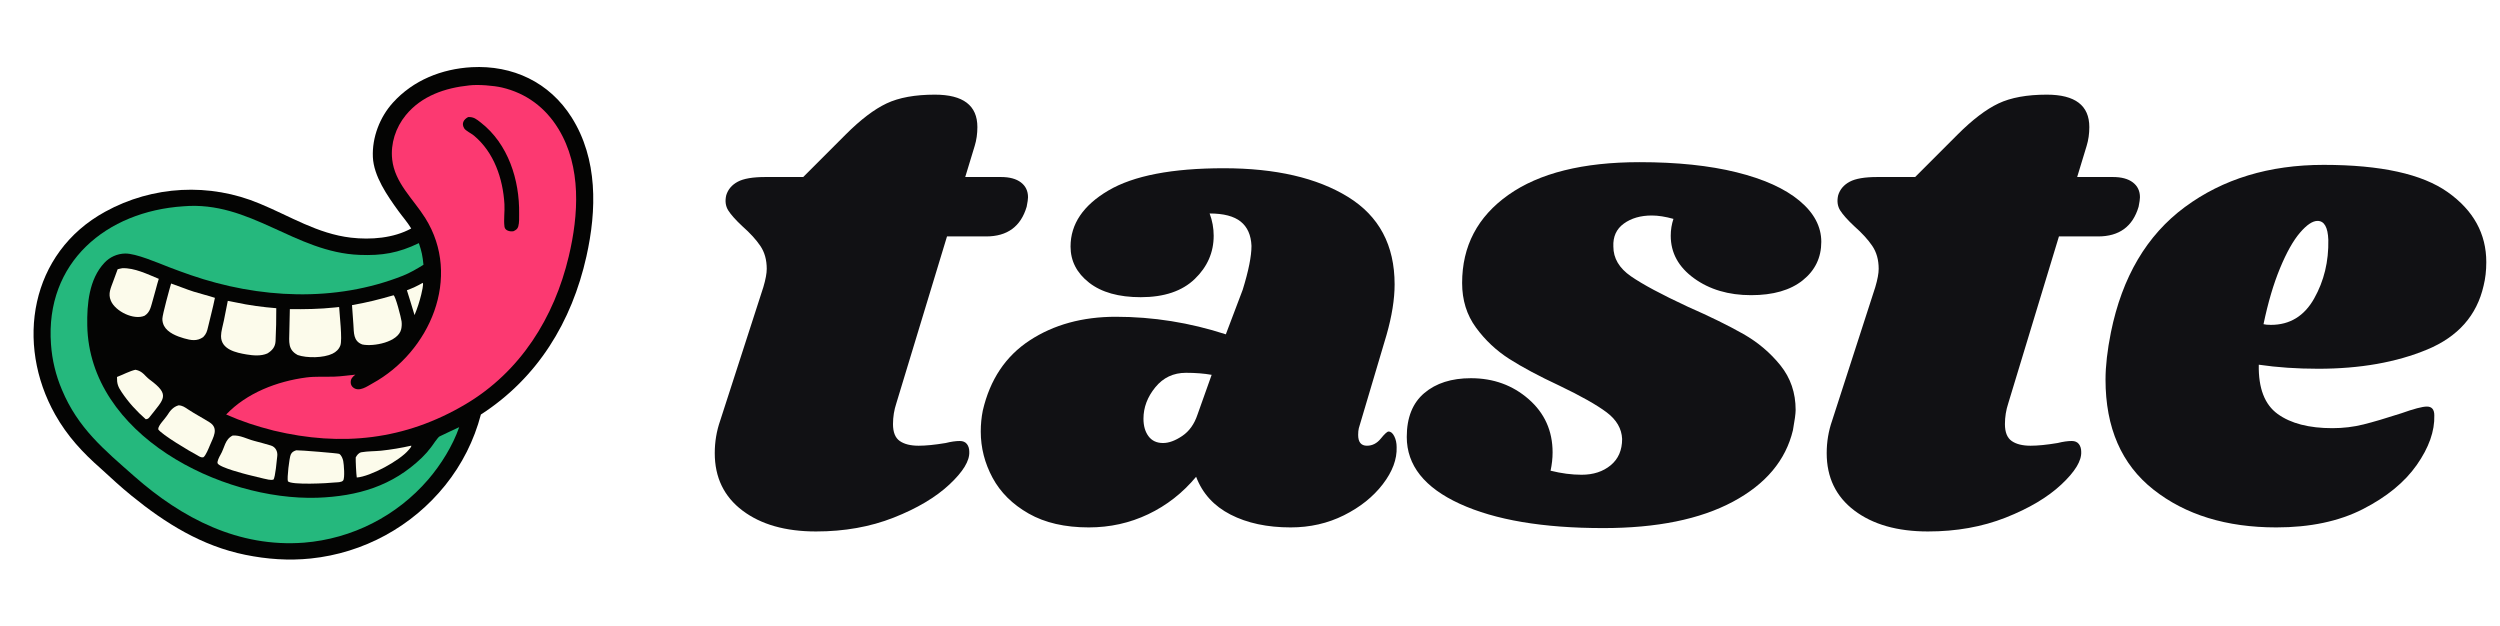
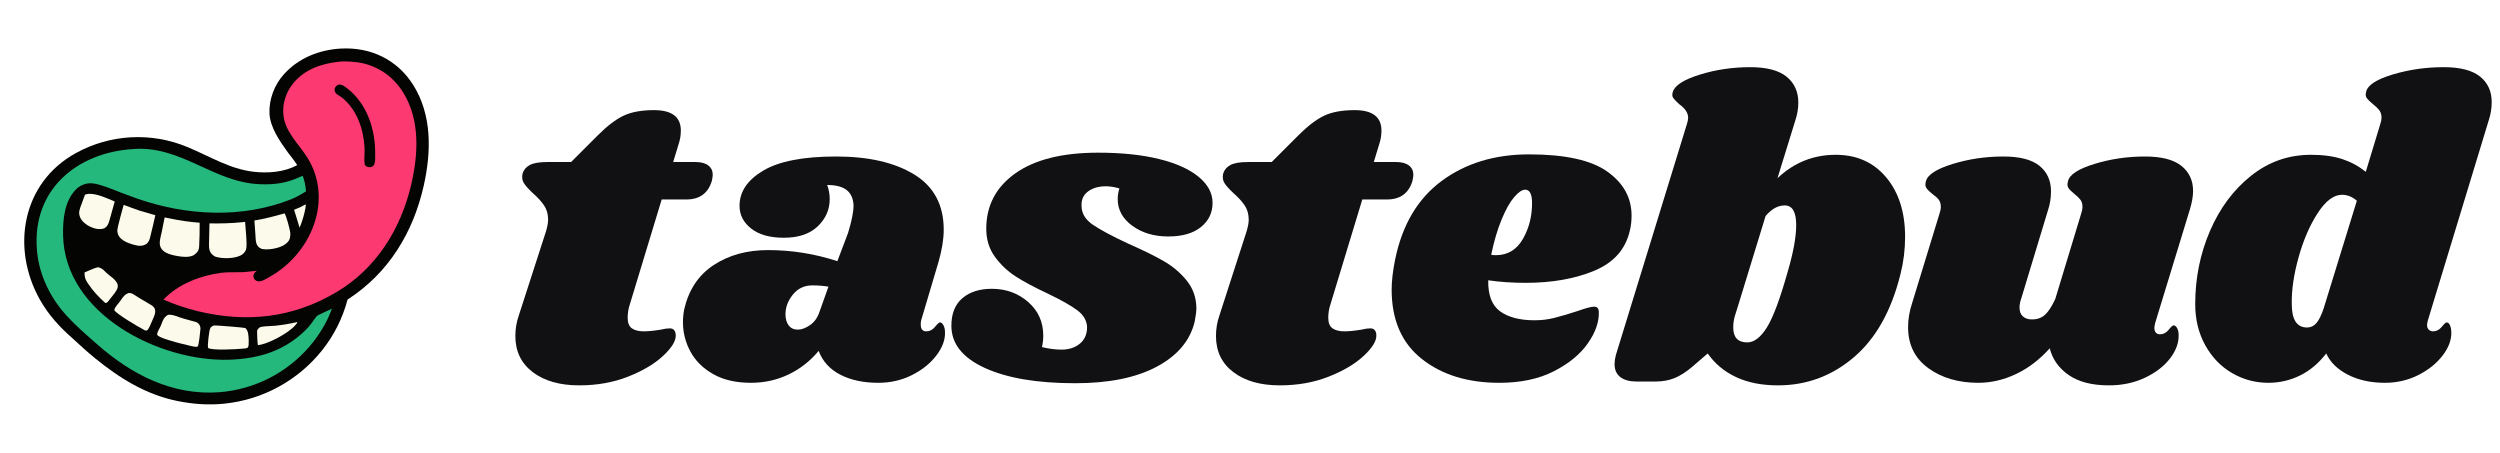
- <svg xmlns="http://www.w3.org/2000/svg" viewBox="0 0 3703 927">
-   <g transform="translate(0 0) scale(0.57392) translate(-269.0 -147.0)">
+ <svg xmlns="http://www.w3.org/2000/svg" viewBox="0 0 5877 1064">
+   <g transform="translate(0 0) scale(0.65829) translate(-269.0 -147.0)">
    <path transform="translate(0,0)" fill="rgb(4,4,3)" d="M 1486.1 320.426 C 1592.17 314.7 1686.99 359.223 1744.23 449.844 C 1812.21 557.443 1809.25 688.991 1782.44 808.903 C 1744.73 977.532 1656.58 1122.3 1510.08 1216.81 C 1492.63 1283.47 1461.27 1345.69 1418.08 1399.39 C 1332.26 1506.19 1207.3 1574.25 1071.03 1588.41 C 1013.87 1594.34 958.044 1590.3 901.805 1578.84 C 790.303 1556.13 696.347 1497.89 608.985 1426.77 C 579.184 1402.58 557.302 1381.87 529.555 1356.61 C 482.216 1315.15 442.594 1272.31 411.47 1217.08 C 307.937 1033.37 346.724 799.575 540.247 693.51 C 663.134 625.826 810.246 618.135 939.521 672.636 C 1017.73 704.936 1088.94 750.435 1174.83 760.378 C 1225.84 766.284 1284.68 761.791 1330.29 736.649 C 1319.44 718.929 1308.35 706.982 1296.85 691.076 C 1268.64 652.036 1233.47 601.678 1231.32 552.324 C 1229.1 501.58 1249.25 449.313 1283.02 411.982 C 1335.74 353.725 1409.04 324.861 1486.1 320.426 z" />
    <path transform="translate(0,0)" fill="rgb(252,57,113)" d="M 1480.03 367.404 C 1502.66 364.572 1543.1 367.877 1564.15 372.786 C 1627.09 387.464 1676.56 424.496 1710.17 479.518 C 1770.17 577.76 1762.34 701.695 1736.89 808.74 C 1699.4 966.574 1612.16 1106.28 1470.65 1190.17 C 1314.15 1282.95 1150.44 1300.24 975.339 1258.31 C 930.671 1246.83 894.493 1235.23 852.717 1216.77 C 905.974 1160.98 983.954 1131.12 1059.71 1121.15 C 1082.73 1118.12 1108.53 1119.85 1132.1 1119.04 C 1151.22 1118.39 1167.6 1115.53 1186.19 1113.95 C 1178.9 1119.54 1173.53 1124.8 1174.19 1135.02 C 1174.47 1139.66 1176.67 1143.97 1180.28 1146.91 C 1195.9 1159.62 1216.8 1143.91 1230.41 1136.44 C 1378.47 1055.17 1462.12 862.186 1366.46 709.626 C 1335.28 659.909 1287.89 619.395 1281.16 558.458 C 1276.64 517.461 1290.25 476.056 1316.3 444.174 C 1357.31 394.181 1417.77 373.888 1480.03 367.404 z" />
    <path transform="translate(0,0)" fill="rgb(4,4,3)" d="M 1477.16 449.16 C 1491.81 448.3 1498.96 454.813 1509.89 463.311 C 1580.47 518.23 1610.14 611.514 1608.8 698.372 C 1608.63 709.173 1609.49 720.834 1606.62 731.234 C 1604.68 738.262 1600.35 740.674 1594.27 743.705 C 1585.49 745.357 1572.34 742.375 1571.01 732.125 C 1568.58 713.336 1572.02 693.281 1570.88 673.848 C 1567.02 608.142 1544.12 540.234 1492.21 496.991 C 1485.2 491.128 1471.06 484.662 1467.08 478.259 C 1459.52 466.093 1465.24 455.481 1477.16 449.16 z" />
    <path transform="translate(0,0)" fill="rgb(37,184,125)" d="M 742.105 679.421 C 914.993 664.669 1029.84 798.328 1196.88 804.838 C 1255.05 807.105 1297.16 800.025 1350 774.467 C 1357.5 796.634 1359.63 807.589 1361.9 830.392 C 1345.3 840.62 1326.97 851.405 1308.9 858.563 C 1134.02 927.842 936.971 917.725 760.945 856.889 C 742.038 850.325 723.24 843.45 704.56 836.266 C 676.662 825.476 619.649 800.743 591.786 801.323 C 571.438 801.774 552.147 810.472 538.336 825.422 C 498.712 867.575 493.176 932.147 494.244 987.242 C 499.712 1269.25 839.035 1439.61 1088.25 1431.6 C 1191.96 1427.76 1281.78 1401.63 1357.96 1328.03 C 1366.59 1319.63 1374.55 1310.58 1381.77 1300.94 C 1385.78 1295.65 1398.94 1275.63 1403.35 1273.37 C 1419.13 1265.29 1437.91 1257.4 1454.1 1249.44 C 1437.59 1297.22 1407.03 1346.18 1374.32 1384.38 C 1293.03 1478.87 1177.76 1537.5 1053.52 1547.53 C 884.715 1560.4 738.979 1484.96 615.557 1376.19 C 536.909 1306.88 470.198 1251.86 428.839 1152.9 C 412.917 1115.57 403.366 1075.84 400.583 1035.35 C 385.2 823.818 543.608 692.564 742.105 679.421 z" />
    <path transform="translate(0,0)" fill="rgb(252,251,235)" d="M 856.902 923.483 C 863.399 924.532 870.473 925.955 876.943 927.362 C 912.052 934.993 946.238 939.535 982.024 942.435 C 982.228 970.094 981.524 999.572 980.185 1027.31 C 979.458 1042.37 971.52 1051.64 959.042 1059.19 C 942.78 1066.41 922.581 1064.67 905.578 1061.83 C 878.689 1057.33 839.373 1049.15 839.452 1014.44 C 839.481 1001.85 844.382 986.828 846.777 974.463 C 850.078 957.411 853.457 940.444 856.902 923.483 z" />
    <path transform="translate(0,0)" fill="rgb(252,251,235)" d="M 1132.42 940.607 L 1144.27 939.36 C 1145.33 959.603 1152.92 1023.37 1147.46 1038.43 C 1143.84 1048.43 1136.43 1055.31 1127 1059.86 C 1104.09 1070.93 1061.26 1071.55 1037.35 1063.3 C 1011.54 1049.58 1015.38 1029.24 1015.73 1003.53 L 1017.02 944.865 C 1055.83 945.219 1093.76 944.721 1132.42 940.607 z" />
    <path transform="translate(0,0)" fill="rgb(252,251,235)" d="M 710.618 878.696 C 729.991 885.258 748.855 893.345 768.678 899.611 C 786.992 905.4 805.605 909.737 823.68 915.667 C 818.652 940.774 811.69 966.137 805.908 991.126 C 803.347 1002.2 801.473 1008.86 793.353 1017.08 C 777.114 1028.32 761.766 1025.3 743.871 1020.2 C 725.79 1015.04 701.621 1005.72 692.415 988.033 C 689.454 982.357 687.954 976.032 688.05 969.631 C 688.268 958.724 707.018 890.559 710.618 878.696 z" />
    <path transform="translate(0,0)" fill="rgb(252,251,235)" d="M 1284.59 909.068 C 1289.67 910.119 1304.34 967.592 1305.38 976.401 C 1306.21 983.095 1305.89 989.882 1304.45 996.472 C 1296.9 1030.28 1232.27 1042.14 1204.01 1036.03 C 1180.41 1027.26 1182.59 1005.7 1181.06 984.529 L 1177.48 934.51 C 1217.53 927.467 1245.59 920.309 1284.59 909.068 z" />
    <path transform="translate(0,0)" fill="rgb(252,251,235)" d="M 869.321 1271.13 C 887.956 1269.32 906.921 1280.17 924.777 1284.77 C 939.408 1288.53 953.573 1292.53 968.039 1296.79 C 980.138 1300.35 985.939 1312.19 984.588 1323.76 C 983.492 1333.16 979.601 1379.93 974.631 1384.78 C 967.452 1386.94 956.808 1383.73 949.148 1382.08 C 935.805 1378.99 922.498 1375.74 909.229 1372.35 C 903.025 1370.72 836.639 1354.01 830.725 1342.98 C 828.488 1338.81 834.762 1326.22 838.065 1320.67 C 848.772 1302.7 849.059 1281.22 869.321 1271.13 z" />
    <path transform="translate(0,0)" fill="rgb(252,251,235)" d="M 584.545 839.23 C 615.738 837.911 649.223 854.446 678.789 866.626 C 673.043 884.849 668.811 903.954 663.202 922.251 C 658.388 937.955 657.012 952.275 642.287 961.807 C 614.647 973.986 567.043 950.773 555.247 923.505 C 547.006 904.456 555.212 890.167 561.473 872.298 C 565.073 862.024 568.871 851.99 572.634 841.908 C 576.573 840.732 580.514 840.038 584.545 839.23 z" />
    <path transform="translate(0,0)" fill="rgb(252,251,235)" d="M 729.709 1193.13 C 739.408 1193.24 745.864 1197.9 753.728 1203.13 C 771.969 1215.27 791.199 1225.2 809.753 1236.86 C 834.779 1252.59 819.091 1275.79 810.76 1296.29 C 807.623 1303.79 800.067 1322.86 794.026 1327.05 C 787.501 1328.52 783.391 1324.94 777.368 1321.53 C 760.868 1313.09 685.332 1268.24 677.321 1254.92 C 676.824 1245.03 694.86 1228.15 700.699 1218.73 C 708.039 1206.88 715.88 1197.18 729.709 1193.13 z" />
    <path transform="translate(0,0)" fill="rgb(252,251,235)" d="M 1033.47 1309.14 C 1042.09 1308.59 1141.38 1316.79 1144.25 1318.29 C 1150.09 1321.33 1153.59 1330.74 1154.83 1336.72 C 1156.59 1345.18 1159.44 1380.9 1154.56 1387.11 C 1150.63 1392.11 1139.17 1391.72 1133.39 1392.18 C 1115.6 1394.25 1021.16 1399.29 1012.03 1389.11 C 1009.37 1381.8 1015.71 1328.11 1019.33 1320.32 C 1022.5 1313.5 1026.61 1311.56 1033.47 1309.14 z" />
    <path transform="translate(0,0)" fill="rgb(252,251,235)" d="M 618.629 1101.26 C 637.889 1104.97 642.797 1117.51 655.04 1126.52 C 709.229 1166.39 692.121 1176 656.969 1221.07 C 653.085 1226.04 651.709 1228.45 645.213 1229.04 C 621.618 1208.41 600.608 1185.43 583.189 1159.36 C 573.446 1144.78 570.66 1137.55 570.926 1119.89 C 585.429 1114.35 604.209 1104.45 618.629 1101.26 z" />
    <path transform="translate(0,0)" fill="rgb(252,251,235)" d="M 1330.03 1297.26 L 1330.66 1297.69 C 1330.65 1300.71 1325.74 1305.73 1323.7 1308.19 C 1300.85 1335.84 1224.48 1377.03 1189.78 1379.38 C 1188.35 1371.1 1186.68 1335.76 1187.05 1327.57 C 1190.44 1321.47 1194.61 1315.41 1202.06 1314.14 C 1218.57 1311.33 1235.75 1311.82 1252.53 1310.18 C 1278.59 1307.38 1304.47 1303.06 1330.03 1297.26 z" />
    <path transform="translate(0,0)" fill="rgb(252,251,235)" d="M 1360.05 876.988 C 1362.83 879.544 1357.37 902.003 1356.3 906.54 C 1351.95 924.856 1346.12 942.786 1338.86 960.154 L 1338.28 958.352 C 1337.06 954.645 1336.08 950.871 1334.91 947.149 C 1330.07 930.045 1324.26 913.144 1319.17 896.107 C 1334.98 890.182 1345.23 885.398 1360.05 876.988 z" />
  </g>
-   <g fill="#111114" transform="translate(1038.7 120.2)">
-     <g transform="translate(-3.0 658.0) scale(1 -1)">
+   <g fill="#111114" transform="translate(1191.5 137.9)">
+     <g transform="translate(-3.0 759.0) scale(1 -1)">
      <path transform="translate(0.0 0)" d="M487 486Q487 482 485 472Q472 428 425 428H367L292 181Q287 166 287 150Q287 132 297.0 125.0Q307 118 325 118Q341 118 365 122Q377 125 386 125Q393 125 396.5 120.5Q400 116 400 109Q401 89 370.5 60.5Q340 32 288.0 11.5Q236 -9 173 -9Q105 -9 64.0 22.0Q23 53 23 107Q23 132 31 155L95 353Q100 370 100 380Q100 400 90.5 414.0Q81 428 64 443Q49 457 43.0 466.5Q37 476 40 489Q44 502 57.0 509.0Q70 516 98 516H154L217 579Q250 612 277.5 625.0Q305 638 349 638Q412 638 412 590Q412 575 408 562L394 516H447Q466 516 476.5 508.0Q487 500 487 486Z" />
      <path transform="translate(420.0 0)" d="M610 357Q610 324 598 282L557 144Q556 140 556 134Q556 118 569 118Q581 118 589.5 128.5Q598 139 601 139Q606 139 609.5 132.0Q613 125 613 116Q614 89 592.5 61.0Q571 33 535.0 15.0Q499 -3 456 -3Q404 -3 367.0 16.0Q330 35 316 72Q286 36 245.0 16.5Q204 -3 157 -3Q104 -3 68.0 17.5Q32 38 14.5 70.5Q-3 103 -3 139Q-3 155 0 170Q16 239 69.5 274.0Q123 309 197 309Q280 309 360 283L385 349Q398 391 398 414Q397 438 382.0 450.0Q367 462 336 462Q342 446 342 429Q342 392 314.0 365.0Q286 338 234 338Q185 338 157.5 359.5Q130 381 130 413Q130 463 186.0 496.0Q242 529 357 529Q472 529 541.0 486.5Q610 444 610 357ZM238 158Q238 142 245.5 132.0Q253 122 267 122Q280 122 295.5 132.5Q311 143 318 164L339 223Q322 226 301 226Q273 226 255.5 204.5Q238 183 238 158Z" />
      <path transform="translate(1064.0 0)" d="M598 420Q598 385 570.5 363.0Q543 341 494 341Q444 341 409.5 366.0Q375 391 375 429Q375 442 379 454Q361 459 347 459Q322 459 305.5 447.0Q289 435 290 413Q290 387 316.0 369.0Q342 351 400 324Q450 302 482.5 283.5Q515 265 537.5 237.0Q560 209 560 171Q560 163 556 141Q540 74 467.0 35.0Q394 -4 275 -4Q141 -4 62.5 32.0Q-16 68 -16 131Q-16 174 10.0 196.0Q36 218 79 218Q129 218 164.5 187.0Q200 156 200 108Q200 95 197 81Q221 75 243 75Q269 75 286.0 89.0Q303 103 303 128Q302 151 280.0 167.5Q258 184 210 207Q165 228 136.0 246.5Q107 265 86.5 293.0Q66 321 66 359Q66 441 134.5 489.5Q203 538 329 538Q412 538 472.5 523.0Q533 508 565.5 481.0Q598 454 598 420Z" />
      <path transform="translate(1647.0 0)" d="M487 486Q487 482 485 472Q472 428 425 428H367L292 181Q287 166 287 150Q287 132 297.0 125.0Q307 118 325 118Q341 118 365 122Q377 125 386 125Q393 125 396.5 120.5Q400 116 400 109Q401 89 370.5 60.5Q340 32 288.0 11.5Q236 -9 173 -9Q105 -9 64.0 22.0Q23 53 23 107Q23 132 31 155L95 353Q100 370 100 380Q100 400 90.5 414.0Q81 428 64 443Q49 457 43.0 466.5Q37 476 40 489Q44 502 57.0 509.0Q70 516 98 516H154L217 579Q250 612 277.5 625.0Q305 638 349 638Q412 638 412 590Q412 575 408 562L394 516H447Q466 516 476.5 508.0Q487 500 487 486Z" />
      <path transform="translate(2067.0 0)" d="M580 390Q580 371 576 355Q561 289 492.5 260.5Q424 232 331 232Q284 232 243 238Q242 186 271.0 165.0Q300 144 352 144Q376 144 398.0 149.5Q420 155 454 166Q482 176 492 176Q503 176 503 163Q504 128 477.0 89.5Q450 51 397.0 24.0Q344 -3 269 -3Q158 -3 87.0 53.0Q16 109 16 216Q16 246 24 286Q49 409 133.5 471.5Q218 534 339 534Q466 534 523.0 493.5Q580 453 580 390ZM261 297Q303 297 325.0 336.0Q347 375 346 423Q345 451 330 451Q319 451 304.0 433.5Q289 416 274.5 381.0Q260 346 250 298Q254 297 261 297Z" />
+       <path transform="translate(2617.0 0)" d="M673 340Q673 295 662 252Q630 123 552.5 57.0Q475 -9 374 -9Q317 -9 275.5 10.5Q234 30 209 66L173 35Q152 17 132.0 8.5Q112 0 86 0H42Q17 0 3.5 10.5Q-10 21 -10 41Q-10 50 -7 62L160 605Q163 614 163 620Q163 637 142 652Q132 661 128.0 666.5Q124 672 127 681Q134 704 190.5 721.5Q247 739 309 739Q367 739 394.5 716.5Q422 694 422 656Q422 635 415 614L373 478Q431 533 510 533Q584 533 628.5 480.0Q673 427 673 340ZM417 368Q417 414 390 414Q366 414 345 389L280 177L274 158Q269 143 269 127Q269 92 302 92Q326 92 348.0 127.0Q370 162 397 258Q417 326 417 368Z" />
+       <path transform="translate(3284.0 0)" d="M594 138Q592 130 592 126Q592 119 595.5 115.0Q599 111 605 111Q617 111 625.5 121.5Q634 132 637 132Q642 132 645.5 125.5Q649 119 649 110Q650 82 629.0 54.5Q608 27 570.0 9.0Q532 -9 485 -9Q426 -9 391.0 15.0Q356 39 346 78Q310 38 266.5 17.5Q223 -3 178 -3Q108 -3 60.5 31.5Q13 66 13 128Q13 156 23 186L87 395Q90 404 90 410Q90 421 85.0 427.5Q80 434 70 441Q60 449 56.0 455.0Q52 461 55 471Q61 494 118.0 511.5Q175 529 237 529Q295 529 322.0 507.0Q349 485 349 447Q349 424 342 403L279 195Q275 184 275 174Q275 160 283.0 153.0Q291 146 304 146Q323 146 335.0 157.0Q347 168 359 194L420 395Q423 404 423 410Q423 421 418.0 427.5Q413 434 404 441Q394 449 390.0 455.0Q386 461 389 471Q394 494 451.0 511.5Q508 529 570 529Q628 529 655.5 507.0Q683 485 683 448Q683 429 675 403Z" />
+       <path transform="translate(3960.0 0)" d="M557 133Q557 126 561.0 122.0Q565 118 571 118Q583 118 591.5 128.5Q600 139 603 139Q608 139 611.0 132.0Q614 125 614 116Q615 89 593.5 61.0Q572 33 536.0 15.0Q500 -3 458 -3Q408 -3 371.0 16.0Q334 35 320 66Q293 31 258.0 14.0Q223 -3 184 -3Q138 -3 98.5 20.0Q59 43 35.5 85.5Q12 128 12 182Q12 273 46.5 353.5Q81 434 143.0 483.5Q205 533 284 533Q327 533 357.5 523.0Q388 513 413 493L447 605Q450 614 450 620Q450 631 444.5 638.0Q439 645 430 652Q420 660 415.5 666.0Q411 672 414 682Q420 705 477.0 722.0Q534 739 596 739Q654 739 681.5 717.0Q709 695 709 657Q709 635 702 614L559 144Q557 136 557 133ZM357 439Q328 439 300.0 396.0Q272 353 255.0 292.0Q238 231 239 182Q239 127 275 127Q288 127 297.0 137.5Q306 148 314 172L392 425Q376 439 357 439Z" />
    </g>
  </g>
</svg>
